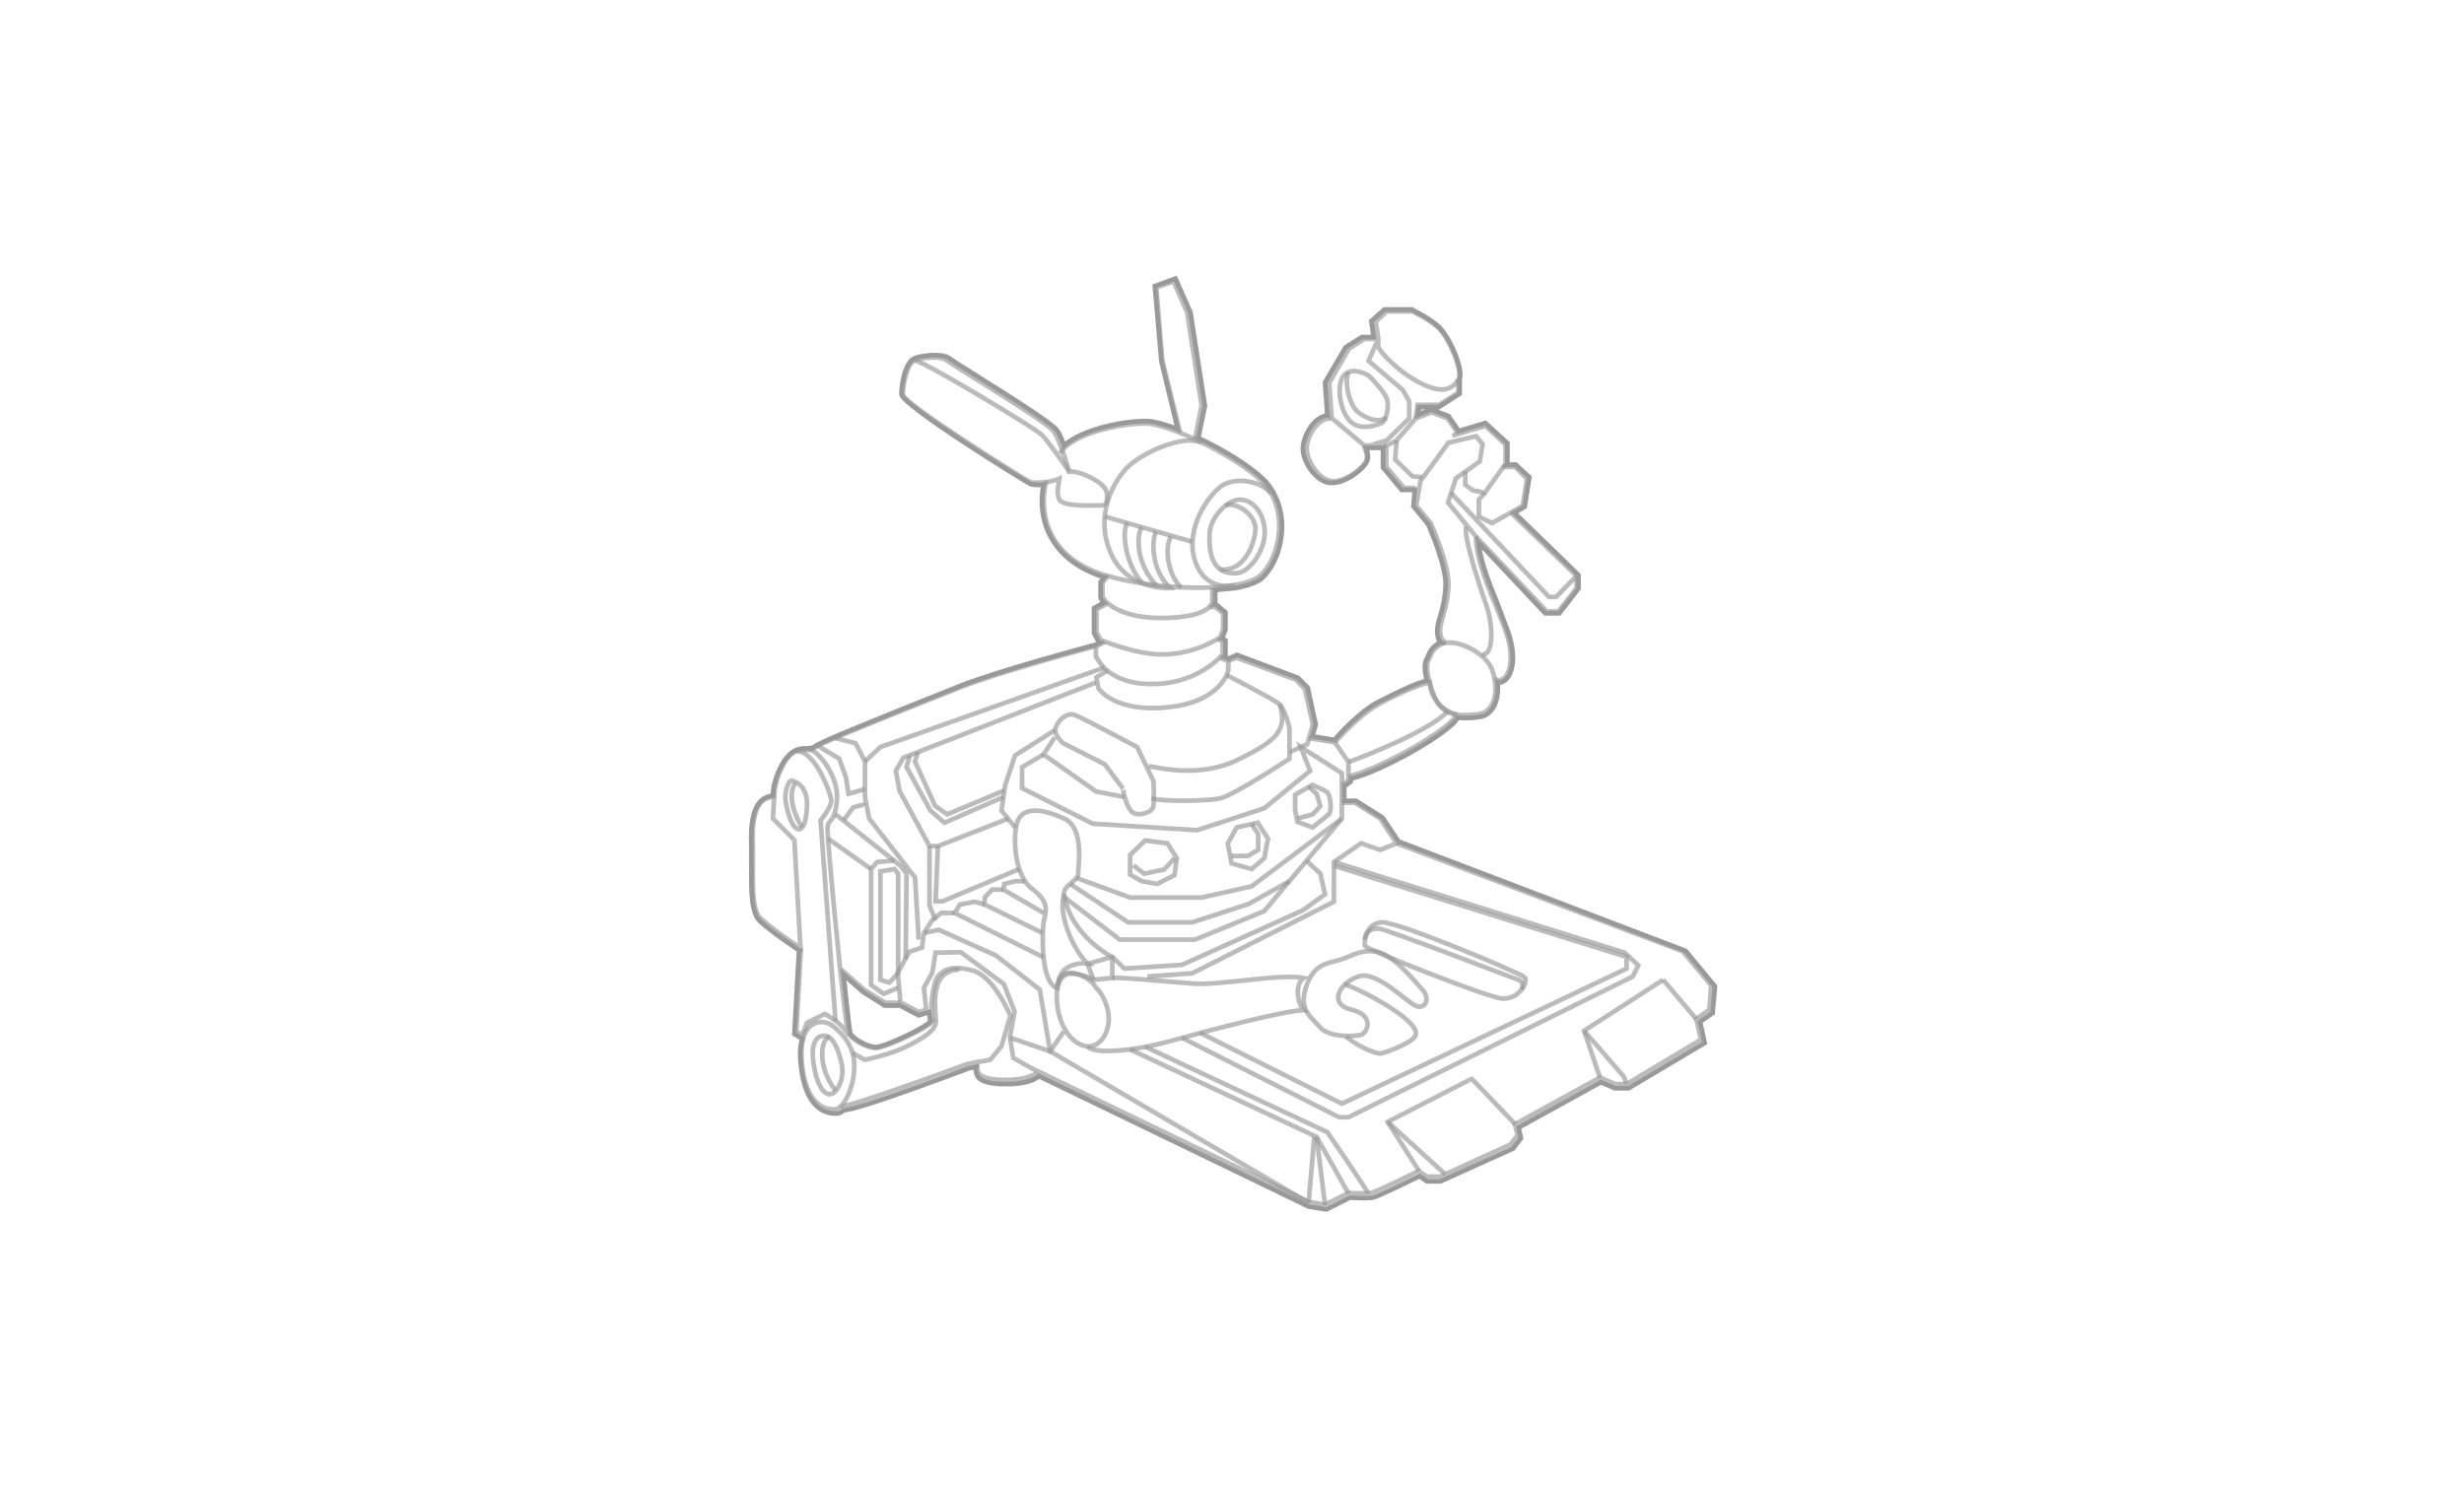
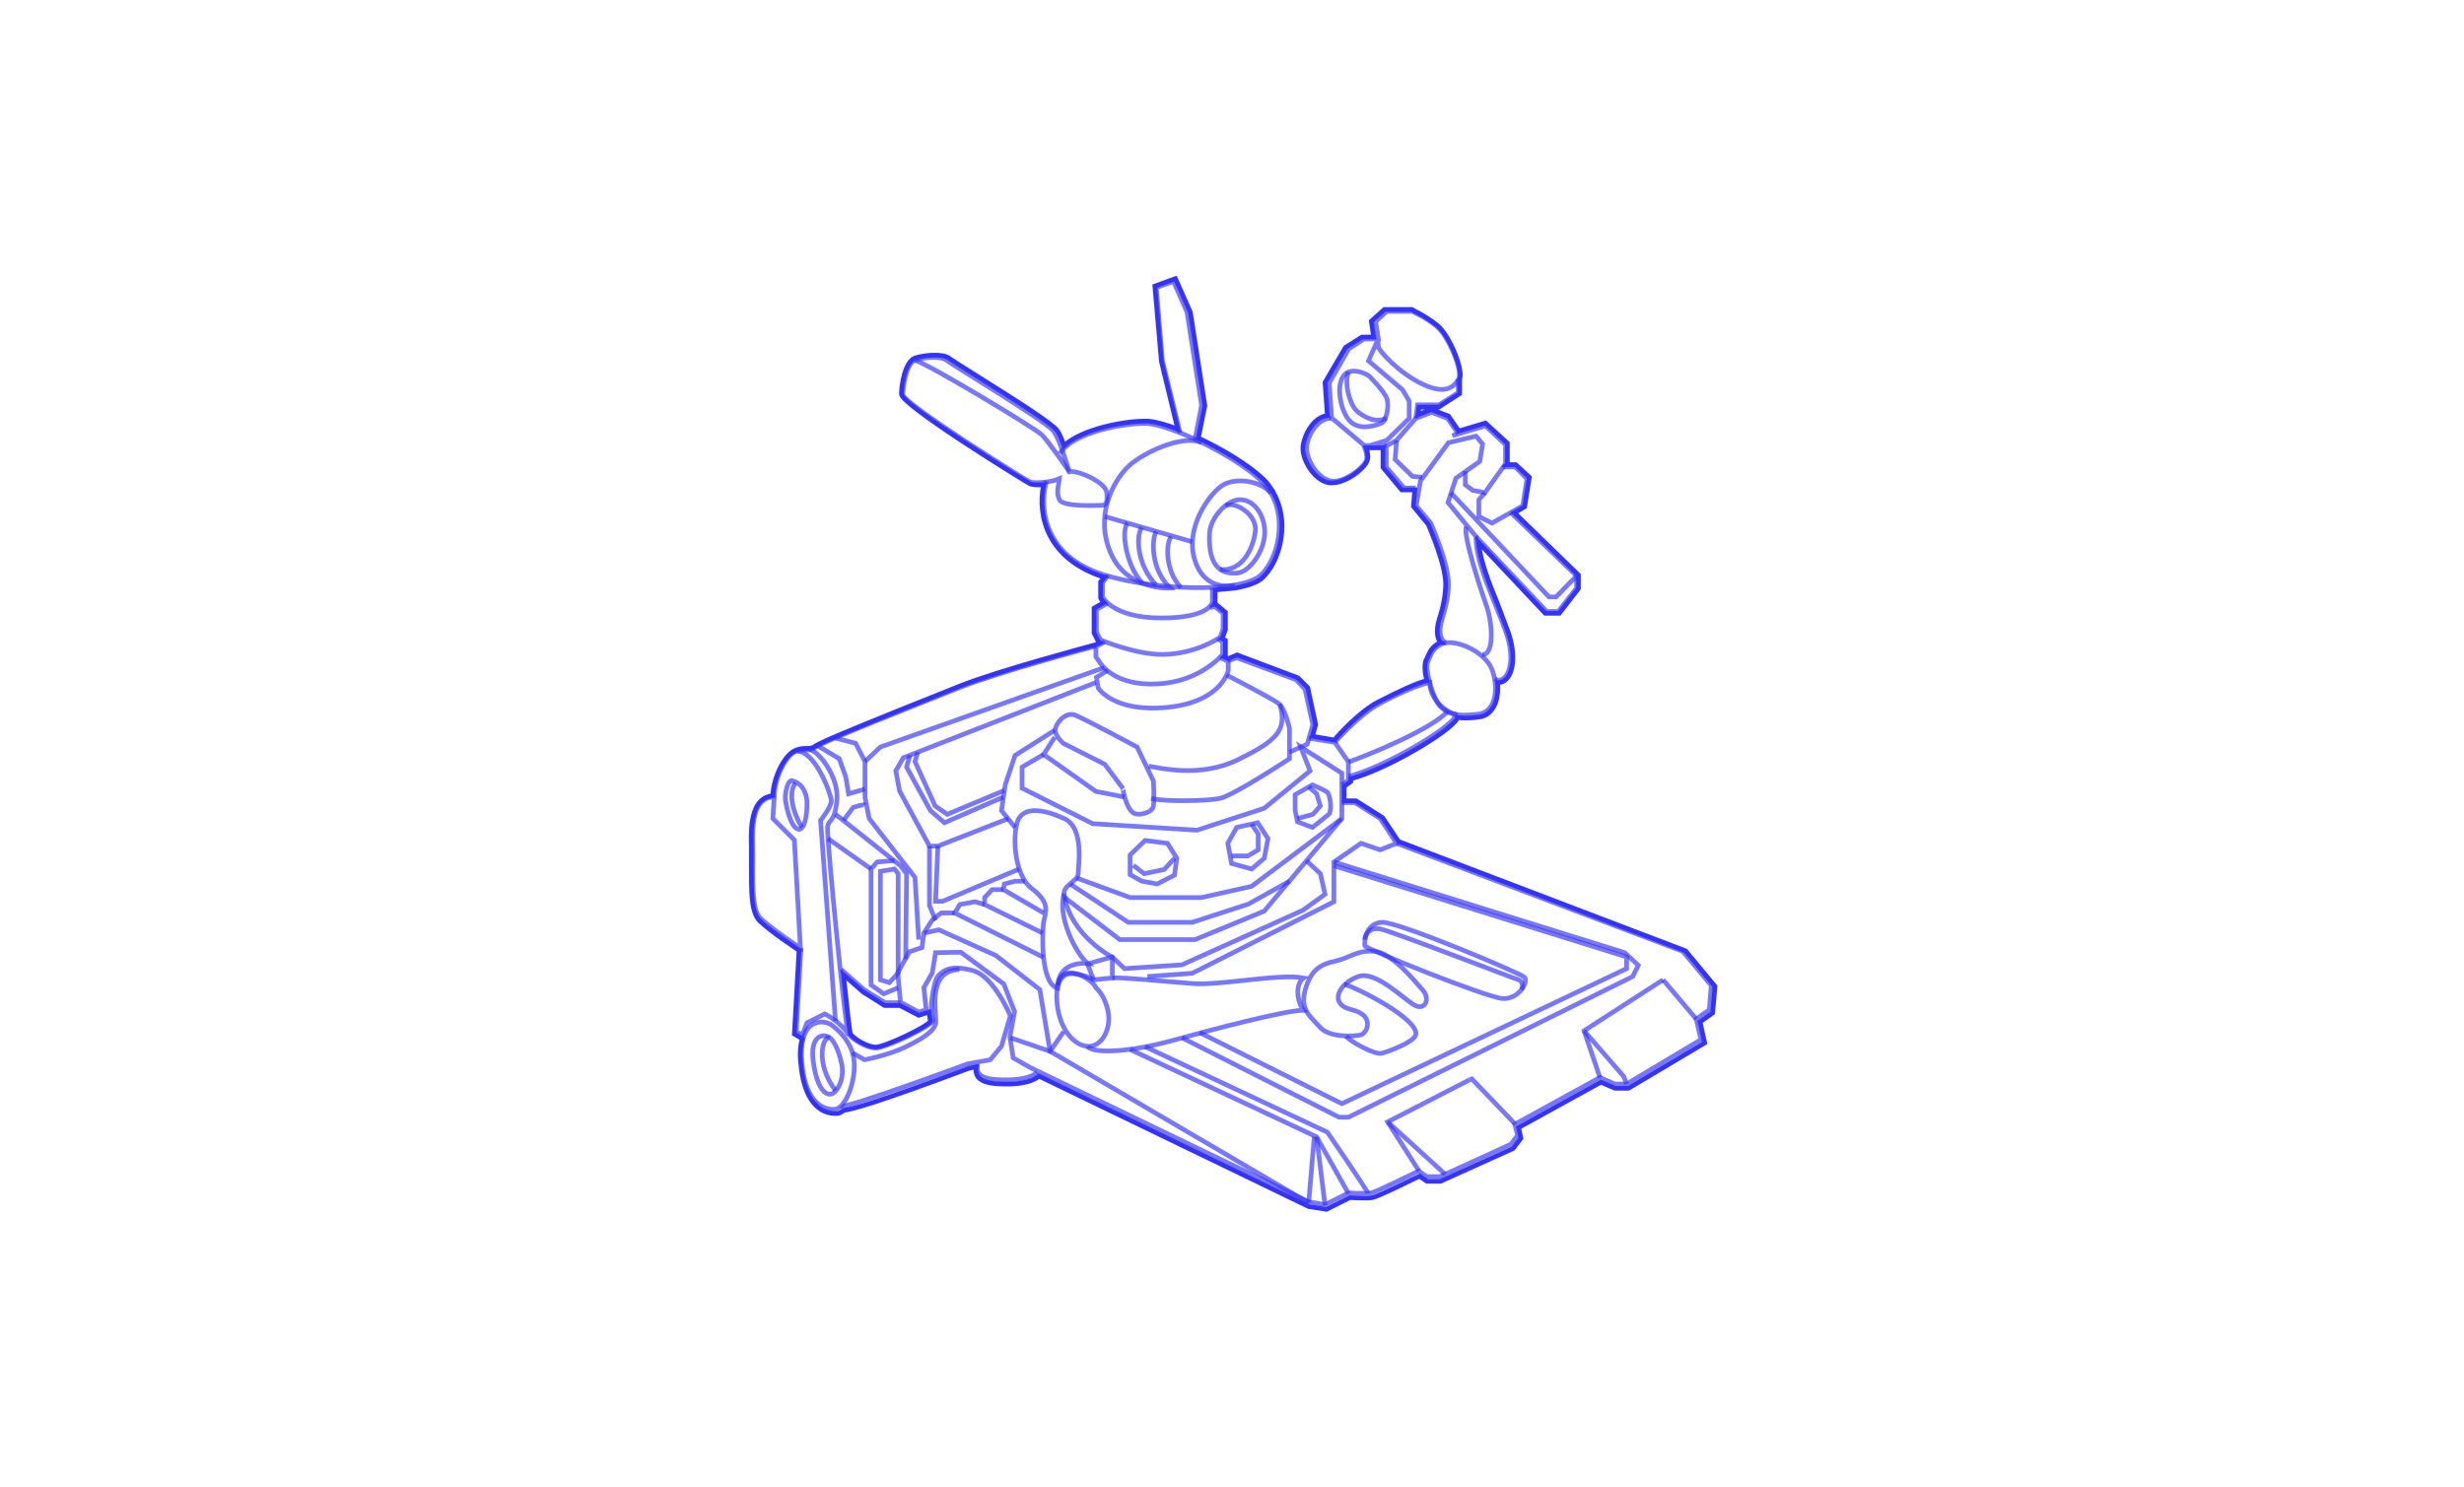
<svg id="bp-420" viewBox="0 0 527 318">
  <style type="text/css">
- 		.st0{fill:#fff6;stroke:#999;stroke-miterlimit:10;}
- 		.st1{fill:none;stroke:#999a;stroke-miterlimit:10;}
+ 		.st0{fill:#fff6;stroke:#33f;stroke-miterlimit:10;}
+ 		.st1{fill:none;stroke:#33fa;stroke-miterlimit:10;}
</style>
  <g>
    <path class="st0" d="M302.3,108.3l3.2,3.9c0.3,0.8,3.8,8.7,3.7,13c-0.1,2.7-0.6,4.7-1.1,6.4c-0.4,1.2-0.7,2.3-0.7,3.4   c0,1.2,0.3,2,0.7,2.4c-0.1,0-0.2,0.1-0.2,0.1c-1.7,1-2,1.8-2.5,2.9c-0.1,0.3-0.2,0.5-0.4,0.8c-0.4,1-0.3,2.7,0.2,4.4   c-2.1,0.5-5.4,2-10.3,4.5c-4.1,2.1-8.6,7.1-9.5,8.2l-4.7-0.8l0.7-2.5l-1.7-7.9l-2.1-2.1l-13-4.9l-1.9,0.8l-0.9-0.4   c0.1-0.1,0.1-0.2,0.2-0.2l0.1-0.1V137l-0.7-0.4l0.7-1.9l0-3.7l-2-1.7l-0.4,0c0.1-0.2,0.1-0.4,0.2-0.5v-2.6c1.2-0.1,2.3-0.2,3.3-0.3   c0.3,0,0.7-0.1,1-0.1l0,0c2.7-0.5,4.9-1.2,6-2.4c2.5-2.5,4-6.7,4-10.9c0-2.7-0.7-5.1-1.9-7.2l0,0c0,0,0,0,0-0.1   c-0.6-0.9-1.2-1.8-2-2.6c-3.2-3.1-8.7-6.4-14-8.9l1.4-6.9l-3.1-20l-3.2-7.2l-4.4,1.6l1.4,16.1l3.5,14.5c-2.6-1-4.8-1.6-6.3-1.7   c-4.4-0.2-13.9,1.5-18,5.2c-0.5-1.2-0.9-2.4-1.5-3.2c-0.9-1.4-8.9-6.5-17.7-12c-2.6-1.6-4.9-3.1-5.3-3.4c-1.5-1.2-5.7-0.7-7.4-0.1   c-2.2,0.8-2.9,6-2.9,7.7c0,2.4,27.2,19.1,27.5,19.2c0.5,0.2,1.6,0.3,2.9,0.2c-1.4,7,1.1,15.9,12.7,19.7c0.1,0,0.2,0.1,0.3,0.1   l-0.8,1v3.2l0,0.2c0,0.1,0.2,0.4,0.7,1l-2.1,1.2v5.3l1,2l0.2,0.1l-0.8,0.4c-1,0.3-20.7,5.5-29.2,8.9c-19.8,7.9-29.6,11.9-30.8,12.8   c-0.7,0.5-1.3,0.5-2,0.5c-0.7,0-1.5,0-2.6,0.6c-2.2,1.2-4.4,5.8-4.5,9.5c-1,0.1-1.9,0.5-2.6,1.2c-1.5,1.5-2.2,4.5-2,9.2   c0,1.5,0,3,0,4.6c0,5.4-0.1,10.1,1.9,11.9c2.7,2.5,7.2,5.4,8.3,6.2l-1,17.9l1.7,1c-0.4,1.3-0.6,3.1-0.3,5.6   c0.9,9.4,5.4,10.4,7.3,10.4c0.1,0,0.3,0,0.4,0c0.5,0,1-0.3,1.5-0.7c1.4-0.1,6.5-1.4,26.8-9l1.5-0.3c-0.2,0.9,0,1.6,0.4,2.2   c0.8,1,2.6,1.5,5.7,1.5c0.4,0,0.9,0,1.4,0c4-0.2,5.5-1.3,5.9-1.7l57.7,27.9l3.8,0.6l5-2.5c0.7,0,3.7,0.2,4.8,0   c1.2-0.2,8.4-3.8,10.1-4.6l1.6,1.1h2.9l15.5-7l1.7-2.2l-0.5-2.3l17.6-9.7l3,1.3l2.9,0l16.3-9.7l-1-4.5l2.7-1.9l0.5-5.7l-6.3-7.6   L299.1,180l-3.4-5.1l-5.7-3.6h-2.5v-3.1l1.4-1v-0.6c7.4-1.9,21-9.9,22.7-12.8c0-0.1,0.1-0.2,0.1-0.3c0.3,0,0.8,0.1,1.5,0.1   c0.7,0,1.7,0,3-0.2c1.4-0.1,2.5-0.9,3.2-2.1c0.8-1.3,1.1-3.3,0.9-5.3c0.1,0,0.2,0,0.3,0c0.5,0,0.9-0.2,1.3-0.5   c1.7-1.3,2.4-5.2,0.7-10.2c-0.7-1.9-1.5-4-2.3-6.1c-1.9-4.6-3.7-9.3-4.1-13.2l14.3,15.2h3l4.1-5.3V123l-13.7-13.3l2.2-1.3l1-6.3   l-2.9-2.7h-1.9l0.1-0.1v-4.5l-4.7-4.3l-5.7,1.7l-2.2-3.2l-3.7-1.4l-2.8,1.1l0.2-1.6h4.2l4.5-2.9v-3.1c0.8-2.2-2.3-9.4-4.7-11.4   c-2.5-2.1-5.5-3.4-5.6-3.5l-5.8,0l-2.8,2.5l0.5,3.4h-2.5l-3.5,2.2l-4.4,7.5l0.5,7.1c-2.8,0.3-4.8,3.8-5.2,6.4   c-0.4,2.9,2.4,7.5,5.6,8c0.2,0,0.4,0,0.6,0c3.2,0,7.3-3.4,7.6-5c0.2-0.9-0.1-1.8-0.3-2.5h3.6v4.2l4,4.8h2.8L302.3,108.3z    M199,218.5c-0.9,1.3-10,5.6-11.8,5.5c-1.8-0.1-4.5-1.7-5.3-2.8c-0.2-0.6-0.8-6-1.5-12.7l4.2,3.7l4.6,2.9h3.3l4,2.1l2.2-0.7   L199,218.5z" />
  </g>
  <g>
    <path class="st1" d="M223.8,102.9c-1.7,6.4-0.1,16.1,12.1,20c10.3,3.3,29.7,4.2,33.9,0c4.2-4.2,5.9-14.3,0-20   c-5.9-5.7-19.8-12.1-24.4-12.3s-15.9,1.8-18.7,6.4" />
    <path class="st1" d="M228.7,100.9c1.7-0.4,7.7,2.2,8,4.4c0.3,2.2-0.2,2.8-1.1,2.8s-8.3,0.4-9-1.2c-0.8-1.5-0.1-3.4,0-4.5   c-2.1,0.9-5.5,1-6.3,0.7c-0.8-0.3-27.2-16.8-27.2-18.7s0.8-6.6,2.5-7.3c1.8-0.7,5.7-1,6.9,0c1.2,1,21.6,13.2,22.9,15.2   C226.8,94.4,228.1,99.1,228.7,100.9z" />
    <path class="st1" d="M195.7,77.1c2.1,0.3,25.7,14.5,27.1,15.9c1.4,1.3,5.9,7.9,5.9,7.9" />
    <path class="st1" d="M271.8,105.5c-2-2.6-7.7-3.6-10.6-1.5c-2.9,2.1-7.5,8.9-5.8,15.3s6.7,6.3,8.7,5.9" />
    <path class="st1" d="M258.7,114.1c0.2-3.5,3.9-7.4,6.7-7.2c2.9,0.1,5.2,3.4,5.1,7.2c-0.1,3.9-3.3,8.3-5.9,8.5   C262,122.8,258.3,122.1,258.7,114.1z" />
    <path class="st1" d="M262.1,108.2c2-1.1,6.8,1.9,6.4,5.4c-0.4,3.5-2.7,8.8-7.6,8.2" />
    <polyline class="st1" points="252.4,92.6 248.6,77.1 247.3,61.5 251,60.2 253.9,66.8 257,86.7 255.6,94  " />
    <line class="st1" x1="236.3" y1="110.5" x2="255" y2="115.9" />
    <path class="st1" d="M241.2,111.9c-1.4,1.2-0.6,8.8,3.1,12.8" />
    <path class="st1" d="M244.2,112.8c-1.2,1.7-1.2,7.8,3.1,12.4" />
    <path class="st1" d="M247.3,113.7c-0.9,1.3-1.4,7.9,3,12.1c0,0-9.2,0.6-12.7-7.4s0.4-15.1,3.3-18.2s11.9-7.4,16.1-5.5" />
    <path class="st1" d="M250.5,114.8c-1.2,1.4-1.3,7.4,2.1,10.9" />
    <path class="st1" d="M236.9,123.2l-1.1,1.5v3c0,0,2.2,4.5,12.6,4.5c10.5,0,10.9-3.4,10.9-3.4v-3" />
    <path class="st1" d="M236.9,129l-2.4,1.4v4.8l0.9,1.7c0,0,7.4,3.1,13.1,3.1c7.3,0,12.5-3.7,12.5-3.7l0.6-1.8v-3.3l-1.7-1.4   l-1.2,0.1" />
    <path class="st1" d="M236.3,137.3l-1.9,1v2.2l0.9,1.3c0,0,2.9,5,12.2,4.5c9.2-0.4,14-6.3,14-6.3v-2.7l-1.1-0.7" />
    <path class="st1" d="M236.9,143.4l-2.4,1.5l0.4,2.3c0,0,3.3,5.3,14.9,4.1c11.6-1.2,12.9-7.9,12.9-7.9v-1.9l-1.7-0.8" />
    <path class="st1" d="M262.3,144.4c0,0,10,5.1,11.3,6.2c1.3,1.1,2.2,5.2,2.2,5.2v6.5c0,0-12,7.9-14.9,8.5s-12,0.7-14.7,0" />
    <path class="st1" d="M245.7,163.9c2.1,0.3,10.7,2.6,18.9-1.3c8.2-4,10.9-6.3,9.1-12" />
    <polyline class="st1" points="262.6,141.4 264.5,140.7 277.2,145.4 279.1,147.4 280.8,155 279.6,159.2 275.8,160.9  " />
    <polyline class="st1" points="227.7,192 239.5,201 255.6,201 270.4,194.9 287,175.1 287,165.4 278.2,159.8 280.2,164.9    270.4,172.9 256,177.6 233.7,176.2 218.6,168.6 218.6,164.1 223.2,161.4  " />
    <polyline class="st1" points="275.8,188.5 267,193.4 255,197.3 241.3,197.3 228.9,189.1  " />
    <polyline class="st1" points="287,175.1 267.7,189.6 257,192 241.7,192 230.2,187.8  " />
    <path class="st1" d="M242.4,173.9c1.1,0.7,4.1,0,4.3-1.5c0.2-1.5,0-5.3,0-5.3l-3.5-7.3c0,0-11-5.9-13.2-6.8   c-2.2-0.9-4.3,1.9-4.3,3.2c0,1.3,1.7,2.8,1.7,2.8l8.9,4.5l3.9,5.2C240.1,168.6,240.8,172.9,242.4,173.9z" />
    <polyline class="st1" points="225.6,157.7 223.2,161.4 234.4,169.3 240.5,170.5  " />
    <path class="st1" d="M277,173.3V170l3.7-2.1c0,0,2.3,1,3.1,1.5c0.8,0.6,1.1,4.2,0.4,4.8c-0.7,0.6-3.5,2.8-3.5,2.8l-3.2-1.2   L277,173.3z" />
    <polygon class="st1" points="262.6,180.4 264.5,177 269,176 271.2,179.4 270.4,183.6 267.7,185.9 263.4,184.7  " />
    <polygon class="st1" points="244.2,188.5 247.5,189.1 251.2,187.2 251.7,183.6 249.7,180.4 244.9,179.8 241.7,182.9 241.7,187.1     " />
    <polyline class="st1" points="242.4,185.1 244.7,186.9 249,186 251.2,183.6  " />
    <polyline class="st1" points="263.4,183.1 266.9,183.1 269.1,181.8 269.1,178.4 267.7,176.3  " />
    <polyline class="st1" points="277.5,175.1 280.8,174.2 282.4,172.4 281.6,169.8 279.9,168.3  " />
    <path class="st1" d="M227.6,191.3c-0.3-1.9,3-2.8,3-4.4c0-1.7,1.4-9.8-3-11.8c-4.4-2-8.2-2.5-9.7,0c-1.4,2.5-1.3,11.9,2.8,15   c4.1,3.1,2.9,5,2.5,7.2c-0.3,2.2-0.7,13.1,3,14.1c0,0,0.3-3.3,3.2-3.1s4.5,1.3,4.5,1.3l4-0.4v-4.4   C237.9,204.7,228.9,200.2,227.6,191.3z" />
    <path class="st1" d="M226.3,210.8c0.1-4.4,4.4-4.9,6.3-4.7c-2.6-2.3-6.5-10.1-5-14.9" />
    <path class="st1" d="M234.4,211.3c-0.6-1.8-7.7-6.2-8.3,0c-0.6,6.2,2.1,11.4,5.7,12.4c3.6,1,6-3.5,5.2-7.3   C236.3,212.8,234.4,211.3,234.4,211.3z" />
    <path class="st1" d="M232.6,223.9c1.5,1.6,9.4,1.1,18.1-1.3s23.9-6.4,28.1-6.5c-1.2-1.4-2-5.4,0-6.9c-5.1-1-18.1,1.7-23.7,1.2   c-5.6-0.4-15.2-1.4-17.2-1.2" />
    <polyline class="st1" points="245.4,208.9 255,208.2 285.3,192.9 285.3,184.4 291.1,180.4 295.2,181.8 298.7,180.4 295.2,175.1    289.8,171.7 287,171.7  " />
    <polyline class="st1" points="279.9,157.9 285.5,158.8 288.4,163 288.4,166.9 287,167.9  " />
    <path class="st1" d="M285.5,158.8c0,0,5.1-5.9,9.6-8.3s8.5-4.1,10.7-4.5c0,3,2.6,6,5.5,6.8c0.7,2-15.3,11.5-22.9,13.3" />
    <path class="st1" d="M288.4,163c3.6-1.2,17.9-7,21.3-10.9" />
    <path class="st1" d="M308.1,137.9c2.7-1.6,9.5,1.4,11,5.3c1.5,3.9,0.9,9.2-3,9.6c-3.9,0.4-4.8,0-4.8,0s-2.5-0.2-3.9-2.6   c-1.3-2.4-2.7-7.1-2-8.7C306.2,139.8,306.2,139,308.1,137.9z" />
    <path class="st1" d="M319.7,145.2c2.4,1.5,4.8-3,2.5-9.7c-2.3-6.7-6.6-14.8-6.5-20.7l-6-7.3l1.7-5.2l5.1-3.6l0.6-3.7l-1.4-1.7   l-5.9,1.4l-6,8.2l-0.9,5.3l3.1,3.7c0,0,3.9,8.6,3.8,13.3s-1.8,7.4-1.8,9.7s1.3,2.6,1.3,2.6" />
    <polyline class="st1" points="313.4,100.8 313.4,103.7 315,104.9 317.6,105.4 322,99.2 322,95.1 317.7,91.1 310.6,93.2  " />
    <polyline class="st1" points="321.4,99.9 324.1,99.9 326.6,102.4 325.7,108.2 319.1,111.9 316.3,110.5 316.3,106.9 317.6,105.4     " />
    <polyline class="st1" points="323.1,109.6 337.2,123.2 337.2,125.8 333.3,130.8 330.8,130.8 315.7,114.8  " />
    <polyline class="st1" points="337.2,123.2 332.8,127.7 331.3,127.7 310.3,105.4  " />
    <polyline class="st1" points="302.8,104.4 300.3,104.4 296.5,99.9 296.5,95.4 298.7,94.2 302.8,89.5 306.2,88.2 309.6,89.5    311.9,92.8  " />
    <polyline class="st1" points="298.7,94.2 298.4,98.3 302.1,101.9 304.2,102.1  " />
    <polyline class="st1" points="311.9,81.1 311.9,84 307.8,86.6 303.2,86.6 302.8,89.5  " />
    <path class="st1" d="M292.7,95.4l3.9-1.2l4.8-4.7v-3.7l-1.4-2.4l-7.3-6.2l2-4.5l0.1,1.5c0.2,0.9,4.4,5.6,9.5,8s6.8,0.4,7.7-1.2   c0.9-1.6-2.1-8.9-4.5-11c-2.4-2.1-5.5-3.4-5.5-3.4h-5.4l-2.4,2.2l0.6,3.7h-3l-3.3,2.1l-4.2,7.3l0.5,7.5l7,5.9h4.8" />
    <path class="st1" d="M292.8,80.4c-1.5-0.9-4.6-2-5.8,0.6c-1.2,2.6,0,7.9,2.2,9.5c2.2,1.6,5.3,0.4,6.3,0c1-0.4,1.7-3.7,1.1-5.3   C296,83.6,292.8,80.4,292.8,80.4z" />
    <path class="st1" d="M288.4,79.6c-1,2.5,0.4,7.3,2,8.5c1.5,1.2,3.9,2.5,6.2,1.3" />
    <path class="st1" d="M284.7,89.5c-2.7-0.1-4.9,3.3-5.2,5.9c-0.3,2.6,2.2,7,5.2,7.5c2.9,0.5,7.4-3.2,7.6-4.6s-0.6-2.9-0.6-2.9" />
    <path class="st1" d="M317,140c2.6,0.3,2.3-6.6,0.9-10.5c-1.4-3.9-5-15.1-4.3-16.8" />
    <polyline class="st1" points="285.3,184.4 347.5,203.8 350.4,206.5 349.2,208.9 288.4,239 286.4,239 252.8,222  " />
    <polyline class="st1" points="256.6,220.9 287,236.1 347.9,207.2 347.9,204.7 285.3,185.2  " />
    <path class="st1" d="M279.5,210.7c1.2-3.4,3.2-4.5,6.1-5.1c2.9-0.6,4.6-2.4,8.4-2.1c3.7,0.3,8.6,6.4,10.2,8.2   c1.7,1.7,0.8,4.3-1.3,3.5s-8.4-7.7-12.4-6.3c-4.1,1.4-6.5,5.9-1.4,7.1c5.1,1.2,3.3,5.1,1.9,5.4c-1.4,0.3-6.9,0.7-8.9-1.9   C279.9,217.1,277.7,215.6,279.5,210.7z" />
    <path class="st1" d="M287.9,221.7c0.8,1,6.2,4.1,7.7,3.6c1.5-0.4,6.8-2.4,7.2-3.9c0.9-3.5-14-10.8-15.3-10.8" />
    <path class="st1" d="M321.3,213.6c-3.5-0.3-29.3-10.6-29.4-11.3c-0.1-0.8,0.1-4.8,3.7-5c3.6-0.1,29.3,10.8,30.4,11.7   C327.1,209.8,324.9,213.9,321.3,213.6z" />
    <path class="st1" d="M325.4,211.7c0.6-1-0.1-2-0.6-2.1c-0.6-0.1-27.6-10.6-29.7-10.9c-2.1-0.3-3.2,1.1-3.2,2.3" />
    <polyline class="st1" points="338.8,220.5 347.3,230.3 347.9,231.9  " />
    <path class="st1" d="M345.4,231.9" />
    <line class="st1" x1="355.7" y1="209.6" x2="362.8" y2="218" />
    <path class="st1" d="M363.8,222.5" />
    <polyline class="st1" points="342.2,230.5 338.8,220.5 355.7,209.6  " />
    <path class="st1" d="M323.1,244.8" />
    <polyline class="st1" points="324.1,240.5 314.8,230.8 314.3,231  " />
    <polyline class="st1" points="314.3,231 296.8,240 303.5,250.5  " />
    <line class="st1" x1="309.1" y1="251.2" x2="296.8" y2="240" />
    <path class="st1" d="M292.6,255.3c-0.1-0.6-8.7-13.1-8.7-13.1l-39-18.3" />
    <polyline class="st1" points="241.7,224.5 281.6,243.2 288.4,255.3  " />
    <line class="st1" x1="283.4" y1="257.8" x2="281.6" y2="243.2" />
    <line class="st1" x1="279.9" y1="257.3" x2="281.1" y2="243.2" />
    <polyline class="st1" points="279.4,184.1 282.4,186.9 283.4,191.3 278.7,194.7 252.8,206.4 240.5,207.2 237.9,204.7 232.6,206.2    233.9,209.6  " />
    <path class="st1" d="M234.4,138.2c0,0-20.4,5.4-29.2,8.9c-8.8,3.5-29.1,11.5-30.7,12.7c-1.7,1.2-2.6,0.1-4.6,1.1s-4.3,5.7-4.3,9.6   c-3.5,0-4.8,3.4-4.6,9.9c0.2,6.5-0.6,14,1.7,16.1c3.1,2.8,8.5,6.3,8.5,6.3l-1.3-23.1l-4.6-4.6l0.3-4.6" />
    <polyline class="st1" points="236.2,142.8 188.3,159.8 185,162.9  " />
    <polyline class="st1" points="178.7,157.9 183,159 185,162.9 185,170.5 185.9,175.1 195.7,187.7 196.5,201  " />
    <polyline class="st1" points="234.4,146 193.2,162.1 191.6,164.9 192.4,169.2 198.8,181 200.6,181 215.7,175.1  " />
    <polyline class="st1" points="217.1,177 214.2,173.4 215,167.9 217.1,161.6 225.6,156.2  " />
    <polyline class="st1" points="214.8,169.1 202.6,174.2 200,172.4 195.7,162.9 196.3,160.9  " />
    <polyline class="st1" points="194.6,161.6 193.9,164.1 199,173.4 202,176 214.6,170.5  " />
    <path class="st1" d="M218,185.9c0,0-16.4,6.9-16.4,6.9h-1.5l0.5-11.9" />
    <polyline class="st1" points="198.8,181 198.8,193.7 200.1,196.9  " />
    <polyline class="st1" points="223.2,195.3 214.6,190.3 214.8,189.1 217.1,188.5 219.2,188.5  " />
    <polyline class="st1" points="214.6,190.3 212.2,190.3 210.6,192 210.6,193.5 223,199.6  " />
    <polyline class="st1" points="210.6,193.5 208.5,192.9 205.3,193.5 204.2,195.3 223.2,204.8  " />
    <path class="st1" d="M204.2,195.3h-2.9l-1.9,1.5l-1.8,2.8l-0.4,3.1l-2.7,0.9l-2.5,4.5l0.6,6.3l3.9,2.1l1.6-0.5l-0.5-4.7l1.8-3.2   l0.7-4.3l5.4-0.1l9.2,6.8l2.3,5.9l-1,5.4l0.7,4.5l3.7,2.1l59.5,28.7l3.5,0.6l5-2.5c0,0,3.6,0.2,4.8,0s10.2-4.7,10.2-4.7l1.8,1.2   h2.8l15.1-6.9l1.5-1.9l-0.6-2.4l18.2-10l3.2,1.4h2.5l15.9-9.5l-1-4.4l2.8-2l0.4-5.2l-6.1-7.3l-61.2-23.1" />
    <polyline class="st1" points="227.5,220.7 224.6,224.9 216.1,222  " />
    <polyline class="st1" points="279.9,257.3 224.6,224.9 222.4,211.7 213,204.4 200.8,198.9 197.7,199.6  " />
    <polyline class="st1" points="192.6,214.5 189.3,214.5 184.8,211.7 179.9,207.4  " />
    <polyline class="st1" points="178.7,174.2 192.6,185.2 193.9,186.9 193.7,205.2  " />
    <polyline class="st1" points="192.1,211.3 189,212.6 186.3,210.7 186.3,185.9 187.6,184.4 191.3,184.1  " />
    <polygon class="st1" points="192.1,208.2 192.1,186.9 191.3,185.9 188.3,186.4 188.3,209.6 190.2,210.2  " />
    <path class="st1" d="M169.4,167c-0.9-0.2-1.6,2.7-1.4,4.2c0.2,1.4,1.1,5.9,2.8,6.2c1.7,0.2,2-5.3,1.7-6.8   C172.1,168.9,171.3,167.5,169.4,167z" />
    <path class="st1" d="M170.2,167.6c-1,0.7-1.7,4.2,1.3,9.4" />
    <path class="st1" d="M173.1,160.4c1.7-0.1,6.4,5.7,5.9,10.8s-1.8,3.8-2,5.8c-0.2,2.1,3.8,43.3,4.5,44.4c-1.5-2.7-5.1-4.5-5.1-4.5   l-3.8,1.9l-1,2.6l-1.3-0.7l1-17.9" />
    <path class="st1" d="M178.7,218.4l-3.2-42.9c0,0,2.4-2.9,2.3-4.3s-3.4-10.5-7.3-10.5" />
    <polyline class="st1" points="175,159.6 179.5,162.3 180.9,166.2 181.5,169.8 185,168.8  " />
    <path class="st1" d="M185,172.2c-0.2-0.2-2.5,0.5-2.5,0.5l-2.1,2.8" />
    <line class="st1" x1="186.3" y1="185.9" x2="177.1" y2="179.4" />
    <path class="st1" d="M177.6,219.1c-2.4-1.2-6.9-0.6-6.1,8.3c0.8,8.9,5,10.1,7.1,9.9c2.2-0.2,4.7-6.2,4-10.9   C181.9,221.8,177.6,219.1,177.6,219.1z" />
    <path class="st1" d="M178.2,222.8c-1.2-2.1-5-2-4.3,3.9c0.7,5.9,2.6,7.8,4,7.3c1.3-0.5,2.8-3.4,2.1-6.5   C179.3,224.2,178.2,222.8,178.2,222.8z" />
    <path class="st1" d="M177.5,222c-1.6-0.5-3.2,5.5,1.2,11.3" />
    <path class="st1" d="M179.9,236.6c0.8,0.7,27-9,27-9l4.9-0.9l2.4-2.9l1.9-6.5c0,0-3.5-8.5-8.1-9.7s-6.1-0.1-7.3,1.1   c-1.2,1.3-2,8.4-1.2,9.4s-10.3,6.2-12.3,6.1c-2-0.1-4.8-1.8-5.7-3" />
    <path class="st1" d="M182.3,225.2l2.6,1.5c0,0,5-0.9,8.9-2.8c3.9-1.9,5.8-3.3,6.3-4.8s-2.3-11.5,5.1-11.7" />
    <path class="st1" d="M209.1,227.7c-0.7,2.9,2.4,3.4,7,3.3c4.6-0.2,5.7-1.6,5.7-1.6" />
  </g>
</svg>
